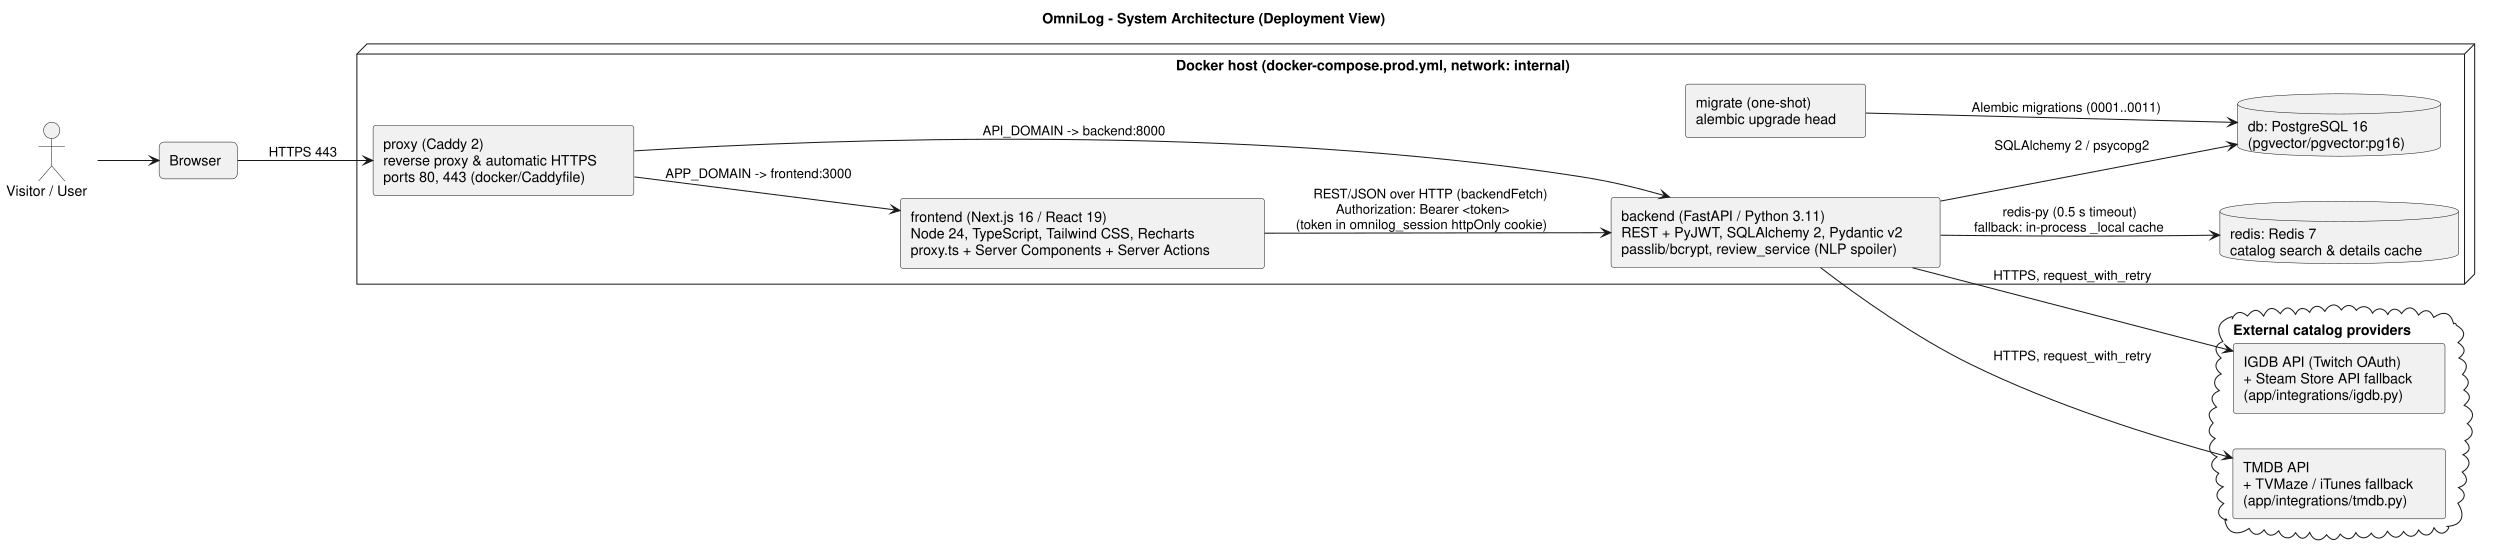
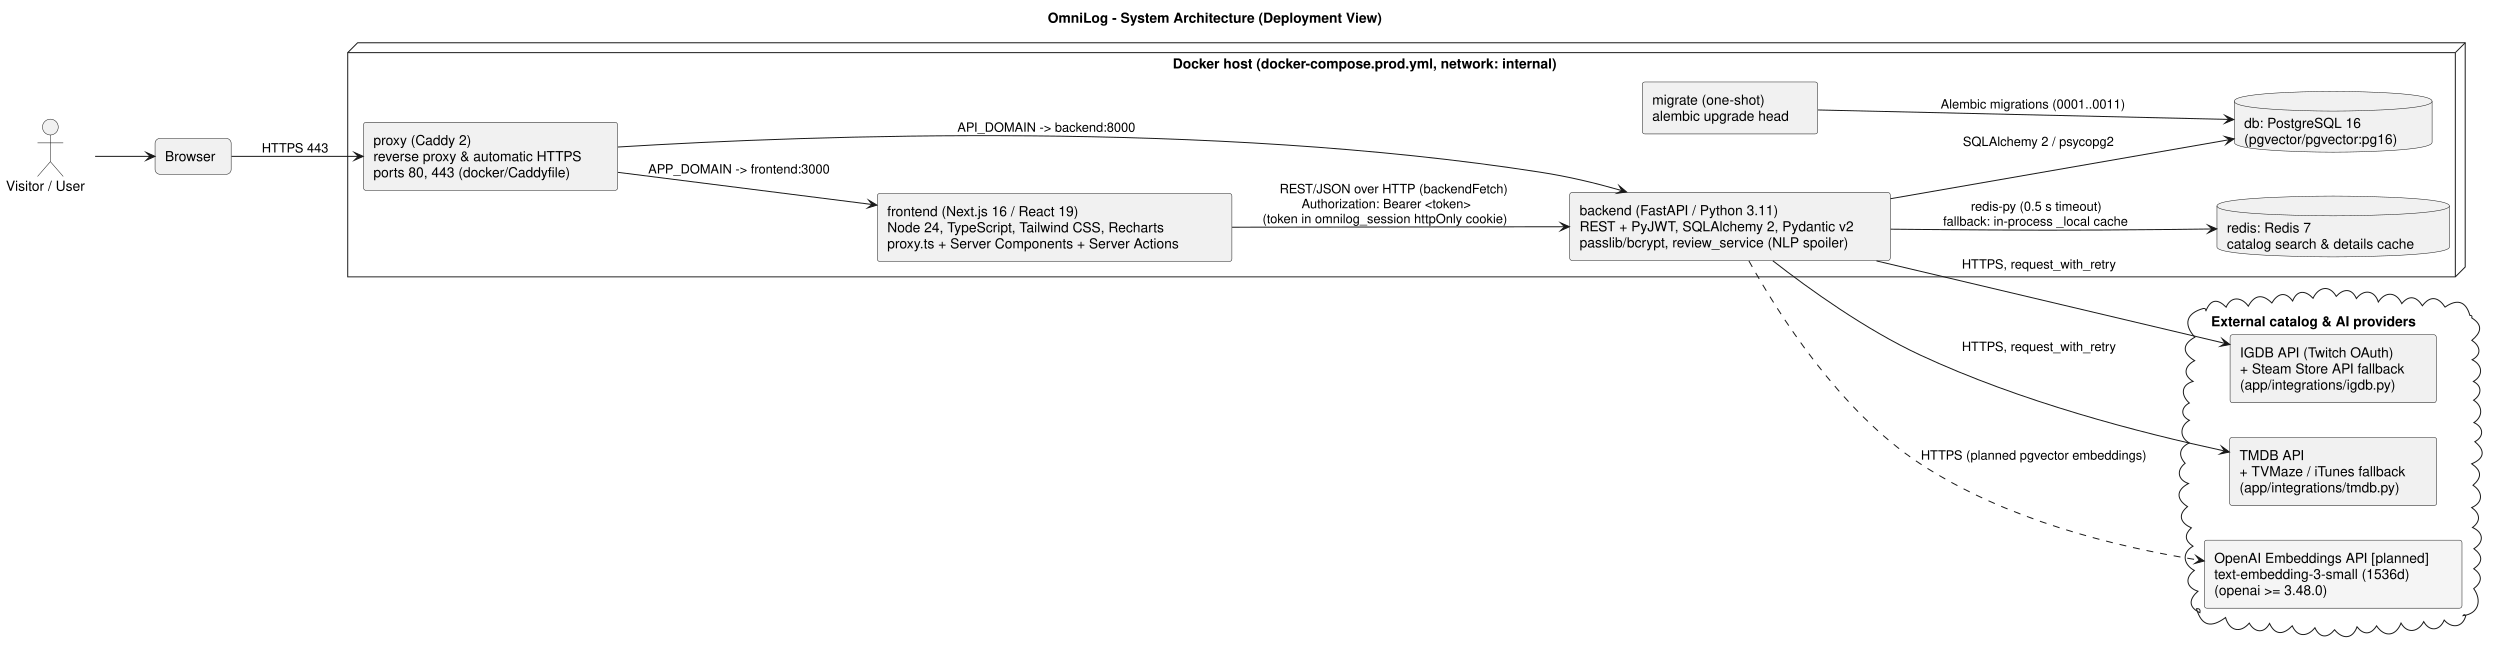
- <svg xmlns="http://www.w3.org/2000/svg" version="1.1" data-diagram-type="DESCRIPTION" style="width:2466px;height:550px;background:#FFFFFF;" width="2466px" height="550px" viewBox="0 0 2466 550" zoomAndPan="magnify" preserveAspectRatio="none" contentStyleType="text/css">
+ <svg xmlns="http://www.w3.org/2000/svg" version="1.1" data-diagram-type="DESCRIPTION" style="width:2531px;height:662px;background:#FFFFFF;" width="2531px" height="662px" viewBox="0 0 2531 662" zoomAndPan="magnify" preserveAspectRatio="none" contentStyleType="text/css">
  <defs />
  <g font-family="sans-serif" lengthAdjust="spacing">
    <g class="title" data-source-line="1">
-       <text x="1028.033" y="22.995" fill="#000" font-size="14" textLength="402.944" font-weight="700" font-family="Helvetica">OmniLog - System Architecture (Deployment View)</text>
+       <text x="1060.699" y="22.995" fill="#000" font-size="14" textLength="402.944" font-weight="700" font-family="Helvetica">OmniLog - System Architecture (Deployment View)</text>
    </g>
    <g class="cluster" data-qualified-name="Docker host .docker-compose.prod.yml. network. internal." id="ent0003" data-source-line="11">
-       <polygon points="352.03,53.297,362.03,43.297,2441.01,43.297,2441.01,270.297,2431.01,280.297,352.03,280.297,352.03,53.297" fill="none" style="stroke:#181818;stroke-width:1;stroke-linejoin:miter;stroke-miterlimit:10;" />
-       <line x1="2431.01" y1="53.297" x2="2441.01" y2="43.297" style="stroke:#181818;stroke-width:1;" />
-       <line x1="352.03" y1="53.297" x2="2431.01" y2="53.297" style="stroke:#181818;stroke-width:1;" />
-       <line x1="2431.01" y1="53.297" x2="2431.01" y2="280.297" style="stroke:#181818;stroke-width:1;" />
-       <text x="1159.917" y="69.292" fill="#000" font-size="14" textLength="465.206" font-weight="700" font-family="Helvetica">Docker host (docker-compose.prod.yml, network: internal)</text>
+       <polygon points="352.03,53.297,362.03,43.297,2495.77,43.297,2495.77,270.297,2485.77,280.297,352.03,280.297,352.03,53.297" fill="none" style="stroke:#181818;stroke-width:1;stroke-linejoin:miter;stroke-miterlimit:10;" />
+       <line x1="2485.77" y1="53.297" x2="2495.77" y2="43.297" style="stroke:#181818;stroke-width:1;" />
+       <line x1="352.03" y1="53.297" x2="2485.77" y2="53.297" style="stroke:#181818;stroke-width:1;" />
+       <line x1="2485.77" y1="53.297" x2="2485.77" y2="280.297" style="stroke:#181818;stroke-width:1;" />
+       <text x="1187.297" y="69.292" fill="#000" font-size="14" textLength="465.206" font-weight="700" font-family="Helvetica">Docker host (docker-compose.prod.yml, network: internal)</text>
    </g>
-     <g class="cluster" data-qualified-name="External catalog providers" id="ent0010" data-source-line="20">
-       <path d="M2201.574,314.778 C2205.238,307.122 2210.623,306.295 2216.902,311.713 C2222.319,304.752 2227.428,303.897 2232.818,311.742 C2237.227,302.47 2242.451,302.058 2249.293,309.318 C2254.703,301.266 2259.603,302.623 2264.335,309.979 C2267.506,302.824 2273.429,302.711 2278.307,308.073 C2281.897,300.208 2288.628,300.551 2293.207,307.048 C2297.138,300.189 2304.393,297.951 2309.476,305.771 C2313.85,299.681 2320.236,299.936 2324.329,306.111 C2329.564,300.318 2337.321,301.786 2340.241,308.953 C2344.67,302.656 2351.927,303.601 2355.33,310.157 C2358.481,303.557 2364.981,303.304 2368.922,309.305 C2374.802,300.867 2381.238,302.574 2385.678,310.756 C2391.427,304.452 2397.101,305.044 2400.617,313.083 C2409.281,306.969 2417.325,307.12 2420.18,319.297 C2421.714,318.293 2422.769,319.144 2422.917,320.75 C2431.287,325.703 2433.106,331.321 2424.584,337.914 C2431.716,342.602 2433.035,347.511 2425.538,353.117 C2433.966,356.82 2434.95,362.631 2429.004,369.395 C2435.858,373.465 2436.699,379.48 2430.35,384.711 C2438.356,389.734 2436.736,394.5 2430.649,399.803 C2439.218,403.77 2442.438,410.934 2433.757,417.867 C2441.331,424.013 2439.549,430.692 2431.464,434.706 C2437.172,440.079 2437.318,445.012 2429.542,448.506 C2438.385,453.627 2436.492,461.254 2428.779,465.637 C2435.365,472.137 2433.954,478.086 2425.128,480.9 C2433.086,485.897 2432.278,492.054 2424.426,496.331 C2432.287,508.44 2428.767,518.67 2413.18,519.297 C2414.379,518.812 2415.448,519.586 2415.333,520.883 C2411.093,528.452 2404.857,526.799 2400.858,520.629 C2397.914,529.355 2391.042,529.998 2385.738,522.88 C2382.036,530.483 2375.848,531.029 2370.785,524.3 C2365.857,532.755 2359.661,530.828 2354.957,524.067 C2351.579,531.221 2344.211,533.78 2339.054,525.957 C2334.866,532.038 2327.545,532.034 2323.808,525.416 C2319.771,533.64 2313.808,532.738 2308.422,526.892 C2304.163,534.292 2299.718,533.468 2294.88,527.476 C2289.234,535.172 2281.759,533.721 2278.308,525.229 C2273.621,532.652 2269.259,532.868 2264.334,525.454 C2259.22,533.335 2251.089,531.603 2247.756,523.596 C2242.71,529.07 2237.475,529.997 2233.295,522.622 C2228.286,529.003 2222.258,528.535 2218.54,521.23 C2207.991,528.562 2196.712,527.452 2194.53,512.297 C2195.568,511.51 2196.497,511.933 2196.562,513.241 C2186.636,510.08 2186.064,502.973 2193.46,496.585 C2184.658,492.157 2184.74,485.143 2192.948,480.184 C2186.191,478.209 2183.426,472.694 2188.538,466.807 C2180.467,462.537 2178.947,456.524 2186.855,450.595 C2177.345,446.479 2177.552,438.374 2185.02,432.534 C2177.488,428.483 2177.533,423.002 2183.05,417.267 C2177.066,410.375 2177.746,405.419 2186.353,401.604 C2180.085,395.024 2180.151,389.241 2189.144,385.27 C2182.093,380.225 2183.387,372.317 2190.964,368.898 C2184.599,364.085 2183.675,358.112 2190.798,353.157 C2184.582,347.662 2183.31,340.616 2192.623,336.86 C2185.181,324.667 2188.062,316.907 2201.53,312.297 C2202.881,313.13 2202.573,313.902 2201.574,314.778" style="stroke:#181818;stroke-width:1;" fill="none" />
-       <text x="2202.758" y="330.292" fill="#000" font-size="14" textLength="209.193" font-weight="700" font-family="Helvetica">External catalog providers</text>
+     <g class="cluster" data-qualified-name="External catalog . AI providers" id="ent0010" data-source-line="20">
+       <path d="M2233.128,315.077 C2237.852,303.061 2244.795,301.947 2253.729,310.952 C2258.974,299.039 2269.968,301.102 2276.149,309.941 C2282.713,298.251 2290.6,297.46 2300.003,306.706 C2305.605,297.324 2313.579,294.355 2321.05,304.713 C2325.778,293.013 2334.387,294.122 2341.72,301.957 C2346.983,290.876 2357.99,287.628 2365.202,300.005 C2372.139,292.43 2380.677,291.299 2385.614,302.213 C2392.833,292.666 2404.005,293.631 2407.812,305.715 C2414.962,294.682 2426.02,295.397 2431.579,307.36 C2439.148,298.106 2446.77,300.417 2452.424,309.533 C2460.52,298.855 2468.537,300.651 2475.4,310.887 C2487.35,302.592 2496.303,304.494 2500.52,319.297 C2502.383,319.251 2503.04,320.036 2502.413,321.842 C2514.365,329.325 2511.627,336.989 2502.496,344.548 C2510.678,349.911 2513.257,358.571 2502.798,364.22 C2513.271,369.291 2514.601,379.917 2504.084,386.214 C2513.693,391.132 2511.993,400.08 2504.267,405.165 C2513.627,411.039 2513.959,421.68 2504.613,427.84 C2514.298,432.268 2515.369,441.827 2505.543,447.193 C2516.343,456.112 2515.439,464.052 2502.348,469.56 C2512.314,476.492 2513.046,483.163 2503.687,491.286 C2513.607,497.746 2514.413,508.666 2502.375,513.849 C2510.718,519.84 2512.02,527.392 2503.142,534.037 C2514.601,539.15 2515.058,548.909 2504.581,555.493 C2513.654,562.417 2513.941,569.03 2504.444,575.829 C2513.781,582.333 2512.837,589.493 2504.402,595.96 C2512.791,607.581 2509.592,621.413 2493.52,623.297 C2494.436,621.94 2495.465,621.917 2496.376,623.301 C2493.187,635.557 2481.993,636.413 2474.511,627.799 C2470.078,638.575 2459.818,639.963 2453.761,629.377 C2448.624,639.49 2437.328,642.382 2430.806,630.846 C2425.537,644.261 2414.154,645.615 2406.033,633.627 C2400.37,642.714 2392.813,643.045 2386.253,634.642 C2381.488,647.705 2371.199,646.975 2363.532,637.579 C2356.589,646.146 2348.602,646.307 2343.619,635.558 C2336.567,644.501 2325.926,645.668 2320.678,633.59 C2312.454,642.134 2303.679,644.074 2297.684,631.197 C2292.115,641.861 2282.41,640.348 2277.17,630.862 C2267.764,641.783 2256.892,638.346 2253.154,625.204 C2238.958,635.576 2229.221,634.588 2223.69,616.297 C2226.915,615.778 2227.781,617.527 2227.223,620.326 C2215.023,614.515 2216.318,606.344 2225.193,598.568 C2213.323,594.65 2211.618,585.21 2221.545,577.514 C2210.821,571.743 2208.148,560.016 2220.162,552.964 C2211.941,547.519 2211.173,541.229 2218.508,534.398 C2207.893,529.662 2204.103,521.442 2214.657,512.912 C2202.931,505.304 2203.157,496.116 2215.631,489.516 C2204.772,485.814 2203.146,476.037 2212.241,469.032 C2204.806,460.833 2206.587,453.193 2216.355,448.428 C2206.225,442.437 2206.841,431.36 2216.528,425.519 C2207.282,421.088 2207.989,412.514 2216.444,407.997 C2208.16,400.584 2207.489,389.873 2220.251,386.124 C2209.292,379.468 2212.036,370.21 2221.856,365.144 C2209.342,357.542 2208.922,348.739 2222.061,341.359 C2210.017,327.968 2213.586,317.034 2230.69,312.297 C2232.717,312.073 2233.491,313.206 2233.128,315.077" style="stroke:#181818;stroke-width:1;" fill="none" />
+       <text x="2238.508" y="330.292" fill="#000" font-size="14" textLength="247.194" font-weight="700" font-family="Helvetica">External catalog &amp; AI providers</text>
    </g>
    <g class="entity" data-qualified-name="Docker host .docker-compose.prod.yml. network. internal..P" id="ent0004" data-source-line="12">
      <rect x="368.03" y="123.847" width="257.187" height="68.891" fill="#F1F1F1" style="stroke:#181818;stroke-width:0.5;" rx="2.5" ry="2.5" />
      <text x="378.03" y="146.842" fill="#000" font-size="14" textLength="112.923" font-family="Helvetica">proxy (Caddy 2)</text>
      <text x="378.03" y="163.139" fill="#000" font-size="14" textLength="237.187" font-family="Helvetica">reverse proxy &amp; automatic HTTPS</text>
      <text x="378.03" y="179.436" fill="#000" font-size="14" textLength="227.329" font-family="Helvetica">ports 80, 443 (docker/Caddyfile)</text>
    </g>
    <g class="entity" data-qualified-name="Docker host .docker-compose.prod.yml. network. internal..FE" id="ent0005" data-source-line="13">
      <rect x="888.21" y="195.847" width="358.953" height="68.891" fill="#F1F1F1" style="stroke:#181818;stroke-width:0.5;" rx="2.5" ry="2.5" />
      <text x="898.21" y="218.842" fill="#000" font-size="14" textLength="222.106" font-family="Helvetica">frontend (Next.js 16 / React 19)</text>
      <text x="898.21" y="235.139" fill="#000" font-size="14" textLength="312.484" font-family="Helvetica">Node 24, TypeScript, Tailwind CSS, Recharts</text>
      <text x="898.21" y="251.436" fill="#000" font-size="14" textLength="338.953" font-family="Helvetica">proxy.ts + Server Components + Server Actions</text>
    </g>
    <g class="entity" data-qualified-name="Docker host .docker-compose.prod.yml. network. internal..BE" id="ent0006" data-source-line="14">
      <rect x="1589.17" y="194.847" width="324.527" height="68.891" fill="#F1F1F1" style="stroke:#181818;stroke-width:0.5;" rx="2.5" ry="2.5" />
      <text x="1599.17" y="217.842" fill="#000" font-size="14" textLength="224.349" font-family="Helvetica">backend (FastAPI / Python 3.11)</text>
      <text x="1599.17" y="234.139" fill="#000" font-size="14" textLength="301.116" font-family="Helvetica">REST + PyJWT, SQLAlchemy 2, Pydantic v2</text>
      <text x="1599.17" y="250.436" fill="#000" font-size="14" textLength="304.527" font-family="Helvetica">passlib/bcrypt, review_service (NLP spoiler)</text>
    </g>
    <g class="entity" data-qualified-name="Docker host .docker-compose.prod.yml. network. internal..MIG" id="ent0007" data-source-line="15">
      <rect x="1662.67" y="82.997" width="177.527" height="52.594" fill="#F1F1F1" style="stroke:#181818;stroke-width:0.5;" rx="2.5" ry="2.5" />
      <text x="1672.67" y="105.992" fill="#000" font-size="14" textLength="131.551" font-family="Helvetica">migrate (one-shot)</text>
      <text x="1672.67" y="122.289" fill="#000" font-size="14" textLength="157.527" font-family="Helvetica">alembic upgrade head</text>
    </g>
    <g class="entity" data-qualified-name="Docker host .docker-compose.prod.yml. network. internal..PG" id="ent0008" data-source-line="16">
-       <path d="M2207.2,102.497 C2207.2,92.497 2307.352,92.497 2307.352,92.497 C2307.352,92.497 2407.505,92.497 2407.505,102.497 L2407.505,144.091 C2407.505,154.091 2307.352,154.091 2307.352,154.091 C2307.352,154.091 2207.2,154.091 2207.2,144.091 L2207.2,102.497" style="stroke:#181818;stroke-width:0.5;" fill="#F1F1F1" />
-       <path d="M2207.2,102.497 C2207.2,112.497 2307.352,112.497 2307.352,112.497 C2307.352,112.497 2407.505,112.497 2407.505,102.497" style="stroke:#181818;stroke-width:0.5;" fill="none" />
-       <text x="2217.2" y="129.492" fill="#000" font-size="14" textLength="129.958" font-family="Helvetica">db: PostgreSQL 16</text>
-       <text x="2217.2" y="145.789" fill="#000" font-size="14" textLength="180.305" font-family="Helvetica">(pgvector/pgvector:pg16)</text>
+       <path d="M2261.95,102.497 C2261.95,92.497 2362.102,92.497 2362.102,92.497 C2362.102,92.497 2462.255,92.497 2462.255,102.497 L2462.255,144.091 C2462.255,154.091 2362.102,154.091 2362.102,154.091 C2362.102,154.091 2261.95,154.091 2261.95,144.091 L2261.95,102.497" style="stroke:#181818;stroke-width:0.5;" fill="#F1F1F1" />
+       <path d="M2261.95,102.497 C2261.95,112.497 2362.102,112.497 2362.102,112.497 C2362.102,112.497 2462.255,112.497 2462.255,102.497" style="stroke:#181818;stroke-width:0.5;" fill="none" />
+       <text x="2271.95" y="129.492" fill="#000" font-size="14" textLength="129.958" font-family="Helvetica">db: PostgreSQL 16</text>
+       <text x="2271.95" y="145.789" fill="#000" font-size="14" textLength="180.305" font-family="Helvetica">(pgvector/pgvector:pg16)</text>
    </g>
    <g class="entity" data-qualified-name="Docker host .docker-compose.prod.yml. network. internal..R" id="ent0009" data-source-line="17">
-       <path d="M2189.69,208.497 C2189.69,198.497 2307.349,198.497 2307.349,198.497 C2307.349,198.497 2425.008,198.497 2425.008,208.497 L2425.008,250.091 C2425.008,260.091 2307.349,260.091 2307.349,260.091 C2307.349,260.091 2189.69,260.091 2189.69,250.091 L2189.69,208.497" style="stroke:#181818;stroke-width:0.5;" fill="#F1F1F1" />
-       <path d="M2189.69,208.497 C2189.69,218.497 2307.349,218.497 2307.349,218.497 C2307.349,218.497 2425.008,218.497 2425.008,208.497" style="stroke:#181818;stroke-width:0.5;" fill="none" />
-       <text x="2199.69" y="235.492" fill="#000" font-size="14" textLength="95.375" font-family="Helvetica">redis: Redis 7</text>
-       <text x="2199.69" y="251.789" fill="#000" font-size="14" textLength="215.318" font-family="Helvetica">catalog search &amp; details cache</text>
+       <path d="M2244.45,208.497 C2244.45,198.497 2362.109,198.497 2362.109,198.497 C2362.109,198.497 2479.768,198.497 2479.768,208.497 L2479.768,250.091 C2479.768,260.091 2362.109,260.091 2362.109,260.091 C2362.109,260.091 2244.45,260.091 2244.45,250.091 L2244.45,208.497" style="stroke:#181818;stroke-width:0.5;" fill="#F1F1F1" />
+       <path d="M2244.45,208.497 C2244.45,218.497 2362.109,218.497 2362.109,218.497 C2362.109,218.497 2479.768,218.497 2479.768,208.497" style="stroke:#181818;stroke-width:0.5;" fill="none" />
+       <text x="2254.45" y="235.492" fill="#000" font-size="14" textLength="95.375" font-family="Helvetica">redis: Redis 7</text>
+       <text x="2254.45" y="251.789" fill="#000" font-size="14" textLength="215.318" font-family="Helvetica">catalog search &amp; details cache</text>
    </g>
-     <g class="entity" data-qualified-name="External catalog providers.IGDB" id="ent0011" data-source-line="21">
-       <rect x="2202.98" y="338.847" width="208.754" height="68.891" fill="#F1F1F1" style="stroke:#181818;stroke-width:0.5;" rx="2.5" ry="2.5" />
-       <text x="2212.98" y="361.842" fill="#000" font-size="14" textLength="171.568" font-family="Helvetica">IGDB API (Twitch OAuth)</text>
-       <text x="2212.98" y="378.139" fill="#000" font-size="14" textLength="188.754" font-family="Helvetica">+ Steam Store API fallback</text>
-       <text x="2212.98" y="394.436" fill="#000" font-size="14" textLength="183.08" font-family="Helvetica">(app/integrations/igdb.py)</text>
+     <g class="entity" data-qualified-name="External catalog . AI providers.IGDB" id="ent0011" data-source-line="21">
+       <rect x="2257.73" y="338.847" width="208.754" height="68.891" fill="#F1F1F1" style="stroke:#181818;stroke-width:0.5;" rx="2.5" ry="2.5" />
+       <text x="2267.73" y="361.842" fill="#000" font-size="14" textLength="171.568" font-family="Helvetica">IGDB API (Twitch OAuth)</text>
+       <text x="2267.73" y="378.139" fill="#000" font-size="14" textLength="188.754" font-family="Helvetica">+ Steam Store API fallback</text>
+       <text x="2267.73" y="394.436" fill="#000" font-size="14" textLength="183.08" font-family="Helvetica">(app/integrations/igdb.py)</text>
    </g>
-     <g class="entity" data-qualified-name="External catalog providers.TMDB" id="ent0012" data-source-line="22">
-       <rect x="2202.53" y="442.847" width="209.649" height="68.891" fill="#F1F1F1" style="stroke:#181818;stroke-width:0.5;" rx="2.5" ry="2.5" />
-       <text x="2212.53" y="465.842" fill="#000" font-size="14" textLength="67.614" font-family="Helvetica">TMDB API</text>
-       <text x="2212.53" y="482.139" fill="#000" font-size="14" textLength="189.649" font-family="Helvetica">+ TVMaze / iTunes fallback</text>
-       <text x="2212.53" y="498.436" fill="#000" font-size="14" textLength="189.431" font-family="Helvetica">(app/integrations/tmdb.py)</text>
+     <g class="entity" data-qualified-name="External catalog . AI providers.TMDB" id="ent0012" data-source-line="22">
+       <rect x="2257.28" y="442.847" width="209.649" height="68.891" fill="#F1F1F1" style="stroke:#181818;stroke-width:0.5;" rx="2.5" ry="2.5" />
+       <text x="2267.28" y="465.842" fill="#000" font-size="14" textLength="67.614" font-family="Helvetica">TMDB API</text>
+       <text x="2267.28" y="482.139" fill="#000" font-size="14" textLength="189.649" font-family="Helvetica">+ TVMaze / iTunes fallback</text>
+       <text x="2267.28" y="498.436" fill="#000" font-size="14" textLength="189.431" font-family="Helvetica">(app/integrations/tmdb.py)</text>
+     </g>
+     <g class="entity" data-qualified-name="External catalog . AI providers.AI" id="ent0013" data-source-line="23">
+       <rect x="2231.69" y="546.847" width="260.823" height="68.891" fill="#F5F5F5" style="stroke:#181818;stroke-width:0.5;" rx="2.5" ry="2.5" />
+       <text x="2241.69" y="569.842" fill="#000" font-size="14" textLength="240.823" font-family="Helvetica">OpenAI Embeddings API [planned]</text>
+       <text x="2241.69" y="586.139" fill="#000" font-size="14" textLength="228.293" font-family="Helvetica">text-embedding-3-small (1536d)</text>
+       <text x="2241.69" y="602.436" fill="#000" font-size="14" textLength="135.222" font-family="Helvetica">(openai &gt;= 3.48.0)</text>
    </g>
    <g class="entity" data-qualified-name="U" id="ent0001" data-source-line="8">
      <ellipse cx="50.994" cy="128.647" rx="8" ry="8" fill="#F1F1F1" style="stroke:#181818;stroke-width:0.5;" />
      <path d="M50.994,136.647 L50.994,163.647 M37.994,144.647 L63.994,144.647 M50.994,163.647 L37.994,178.647 M50.994,163.647 L63.994,178.647" style="stroke:#181818;stroke-width:0.5;" fill="none" />
      <text x="6" y="193.142" fill="#000" font-size="14" textLength="89.988" font-family="Helvetica">Visitor / User</text>
    </g>
    <g class="entity" data-qualified-name="B" id="ent0002" data-source-line="9">
      <rect x="156.99" y="140.147" width="77.039" height="36.297" fill="#F1F1F1" style="stroke:#181818;stroke-width:0.5;" rx="5" ry="5" />
      <text x="166.99" y="163.142" fill="#000" font-size="14" textLength="57.039" font-family="Helvetica">Browser</text>
    </g>
-     <g class="link" data-entity-1="ent0001" data-entity-2="ent0002" id="lnk13" data-source-line="25" data-link-type="dependency">
+     <g class="link" data-entity-1="ent0001" data-entity-2="ent0002" id="lnk14" data-source-line="26" data-link-type="dependency">
      <path d="M96.31,158.297 C115.75,158.297 133.34,158.297 151.94,158.297" style="stroke:#181818;stroke-width:1;" fill="none" id="U-to-B" />
      <polygon points="156.94,158.297,147.94,154.297,151.94,158.297,147.94,162.297,156.94,158.297" fill="#181818" style="stroke:#181818;stroke-width:1;stroke-linejoin:miter;stroke-miterlimit:10;" />
    </g>
-     <g class="link" data-entity-1="ent0002" data-entity-2="ent0004" id="lnk14" data-source-line="26" data-link-type="dependency">
+     <g class="link" data-entity-1="ent0002" data-entity-2="ent0004" id="lnk15" data-source-line="27" data-link-type="dependency">
      <path d="M234.39,158.297 C268.11,158.297 314.43,158.297 362.68,158.297" style="stroke:#181818;stroke-width:1;" fill="none" id="B-to-P" />
      <polygon points="367.68,158.297,358.68,154.297,362.68,158.297,358.68,162.297,367.68,158.297" fill="#181818" style="stroke:#181818;stroke-width:1;stroke-linejoin:miter;stroke-miterlimit:10;" />
      <text x="265.03" y="154.364" fill="#000" font-size="13" textLength="70.694" font-family="Helvetica">HTTPS 443</text>
    </g>
-     <g class="link" data-entity-1="ent0004" data-entity-2="ent0005" id="lnk15" data-source-line="27" data-link-type="dependency">
+     <g class="link" data-entity-1="ent0004" data-entity-2="ent0005" id="lnk16" data-source-line="28" data-link-type="dependency">
      <path d="M625.69,174.497 C703.04,184.287 797.82,196.279 882.87,207.039" style="stroke:#181818;stroke-width:1;" fill="none" id="P-to-FE" />
      <polygon points="887.83,207.667,879.403,202.569,882.87,207.039,878.399,210.506,887.83,207.667" fill="#181818" style="stroke:#181818;stroke-width:1;stroke-linejoin:miter;stroke-miterlimit:10;" />
      <text x="656.21" y="175.644" fill="#000" font-size="13" textLength="201.995" font-family="Helvetica">APP_DOMAIN -&gt; frontend:3000</text>
    </g>
-     <g class="link" data-entity-1="ent0004" data-entity-2="ent0006" id="lnk16" data-source-line="28" data-link-type="dependency">
+     <g class="link" data-entity-1="ent0004" data-entity-2="ent0006" id="lnk17" data-source-line="29" data-link-type="dependency">
      <path d="M625.63,148.837 C826.09,136.587 1225.64,122.437 1559.17,174.297 C1588.02,178.787 1613.854,184.919 1641.964,192.979" style="stroke:#181818;stroke-width:1;" fill="none" id="P-to-BE" />
      <polygon points="1646.77,194.357,1639.221,188.031,1641.964,192.979,1637.016,195.721,1646.77,194.357" fill="#181818" style="stroke:#181818;stroke-width:1;stroke-linejoin:miter;stroke-miterlimit:10;" />
      <text x="969.19" y="133.394" fill="#000" font-size="13" textLength="197.672" font-family="Helvetica">API_DOMAIN -&gt; backend:8000</text>
    </g>
-     <g class="link" data-entity-1="ent0005" data-entity-2="ent0006" id="lnk17" data-source-line="29" data-link-type="dependency">
+     <g class="link" data-entity-1="ent0005" data-entity-2="ent0006" id="lnk18" data-source-line="30" data-link-type="dependency">
      <path d="M1247.36,230.037 C1353.19,229.877 1481.22,229.694 1583.89,229.544" style="stroke:#181818;stroke-width:1;" fill="none" id="FE-to-BE" />
      <polygon points="1588.89,229.537,1579.884,225.55,1583.89,229.544,1579.896,233.55,1588.89,229.537" fill="#181818" style="stroke:#181818;stroke-width:1;stroke-linejoin:miter;stroke-miterlimit:10;" />
      <text x="1295.505" y="195.664" fill="#000" font-size="13" textLength="246.232" font-family="Helvetica">REST/JSON over HTTP (backendFetch)</text>
      <text x="1317.678" y="210.797" fill="#000" font-size="13" textLength="201.887" font-family="Helvetica">Authorization: Bearer &lt;token&gt;</text>
      <text x="1278.17" y="225.929" fill="#000" font-size="13" textLength="280.903" font-family="Helvetica">(token in omnilog_session httpOnly cookie)</text>
    </g>
-     <g class="link" data-entity-1="ent0006" data-entity-2="ent0008" id="lnk18" data-source-line="30" data-link-type="dependency">
-       <path d="M1914.14,198.357 C2008.82,180.237 2120.459,158.866 2201.799,143.306" style="stroke:#181818;stroke-width:1;" fill="none" id="BE-to-PG" />
-       <polygon points="2206.71,142.367,2197.119,140.129,2201.799,143.306,2198.622,147.987,2206.71,142.367" fill="#181818" style="stroke:#181818;stroke-width:1;stroke-linejoin:miter;stroke-miterlimit:10;" />
-       <text x="1967.19" y="147.794" fill="#000" font-size="13" textLength="169.616" font-family="Helvetica">SQLAlchemy 2 / psycopg2</text>
+     <g class="link" data-entity-1="ent0006" data-entity-2="ent0008" id="lnk19" data-source-line="31" data-link-type="dependency">
+       <path d="M1913.95,201.167 C2024.54,181.907 2162.734,157.845 2256.894,141.445" style="stroke:#181818;stroke-width:1;" fill="none" id="BE-to-PG" />
+       <polygon points="2261.82,140.587,2252.267,138.19,2256.894,141.445,2253.64,146.072,2261.82,140.587" fill="#181818" style="stroke:#181818;stroke-width:1;stroke-linejoin:miter;stroke-miterlimit:10;" />
+       <text x="1987.19" y="147.794" fill="#000" font-size="13" textLength="169.616" font-family="Helvetica">SQLAlchemy 2 / psycopg2</text>
    </g>
-     <g class="link" data-entity-1="ent0006" data-entity-2="ent0009" id="lnk19" data-source-line="31" data-link-type="dependency">
-       <path d="M1914.17,232.017 C1924.16,232.127 1934.06,232.217 1943.69,232.297 C2039.69,233.047 2063.7,233.277 2159.69,232.297 C2169.37,232.197 2174.411,232.146 2184.481,231.986" style="stroke:#181818;stroke-width:1;" fill="none" id="BE-to-R" />
-       <polygon points="2189.48,231.907,2180.418,228.05,2184.481,231.986,2180.545,236.049,2189.48,231.907" fill="#181818" style="stroke:#181818;stroke-width:1;stroke-linejoin:miter;stroke-miterlimit:10;" />
-       <text x="1975.313" y="213.364" fill="#000" font-size="13" textLength="153.264" font-family="Helvetica">redis-py (0.5 s timeout)</text>
-       <text x="1947.19" y="228.497" fill="#000" font-size="13" textLength="209.511" font-family="Helvetica">fallback: in-process _local cache</text>
+     <g class="link" data-entity-1="ent0006" data-entity-2="ent0009" id="lnk20" data-source-line="32" data-link-type="dependency">
+       <path d="M1914.17,232.017 C1924.16,232.127 1934.06,232.217 1943.69,232.297 C2057.47,233.187 2085.92,233.357 2199.69,232.297 C2214.13,232.167 2224.291,232.034 2239.291,231.804" style="stroke:#181818;stroke-width:1;" fill="none" id="BE-to-R" />
+       <polygon points="2244.29,231.727,2235.23,227.865,2239.291,231.804,2235.352,235.864,2244.29,231.727" fill="#181818" style="stroke:#181818;stroke-width:1;stroke-linejoin:miter;stroke-miterlimit:10;" />
+       <text x="1995.313" y="213.364" fill="#000" font-size="13" textLength="153.264" font-family="Helvetica">redis-py (0.5 s timeout)</text>
+       <text x="1967.19" y="228.497" fill="#000" font-size="13" textLength="209.511" font-family="Helvetica">fallback: in-process _local cache</text>
    </g>
-     <g class="link" data-entity-1="ent0006" data-entity-2="ent0011" id="lnk20" data-source-line="32" data-link-type="dependency">
-       <path d="M1886.52,264.157 C1983.7,289.417 2108.351,321.819 2197.701,345.049" style="stroke:#181818;stroke-width:1;" fill="none" id="BE-to-IGDB" />
-       <polygon points="2202.54,346.307,2194.836,340.171,2197.701,345.049,2192.823,347.914,2202.54,346.307" fill="#181818" style="stroke:#181818;stroke-width:1;stroke-linejoin:miter;stroke-miterlimit:10;" />
-       <text x="1966.19" y="276.054" fill="#000" font-size="13" textLength="171.774" font-family="Helvetica">HTTPS, request_with_retry</text>
+     <g class="link" data-entity-1="ent0006" data-entity-2="ent0011" id="lnk21" data-source-line="33" data-link-type="dependency">
+       <path d="M1899.77,264.157 C2010.43,290.337 2154.344,324.376 2252.654,347.636" style="stroke:#181818;stroke-width:1;" fill="none" id="BE-to-IGDB" />
+       <polygon points="2257.52,348.787,2249.683,342.822,2252.654,347.636,2247.841,350.607,2257.52,348.787" fill="#181818" style="stroke:#181818;stroke-width:1;stroke-linejoin:miter;stroke-miterlimit:10;" />
+       <text x="1986.19" y="271.944" fill="#000" font-size="13" textLength="171.774" font-family="Helvetica">HTTPS, request_with_retry</text>
    </g>
-     <g class="link" data-entity-1="ent0006" data-entity-2="ent0012" id="lnk21" data-source-line="33" data-link-type="dependency">
-       <path d="M1795.84,264.067 C1833.25,292.717 1889.62,332.787 1943.69,359.297 C2027.08,400.167 2123.125,430.367 2197.285,450.497" style="stroke:#181818;stroke-width:1;" fill="none" id="BE-to-TMDB" />
-       <polygon points="2202.11,451.807,2194.472,445.589,2197.285,450.497,2192.376,453.31,2202.11,451.807" fill="#181818" style="stroke:#181818;stroke-width:1;stroke-linejoin:miter;stroke-miterlimit:10;" />
-       <text x="1966.19" y="355.364" fill="#000" font-size="13" textLength="171.774" font-family="Helvetica">HTTPS, request_with_retry</text>
+     <g class="link" data-entity-1="ent0006" data-entity-2="ent0012" id="lnk22" data-source-line="34" data-link-type="dependency">
+       <path d="M1794.83,264.037 C1832.08,293.057 1888.75,333.677 1943.69,359.297 C2045.56,406.787 2165.642,437.955 2252.152,456.575" style="stroke:#181818;stroke-width:1;" fill="none" id="BE-to-TMDB" />
+       <polygon points="2257.04,457.627,2249.083,451.823,2252.152,456.575,2247.4,459.644,2257.04,457.627" fill="#181818" style="stroke:#181818;stroke-width:1;stroke-linejoin:miter;stroke-miterlimit:10;" />
+       <text x="1986.19" y="355.364" fill="#000" font-size="13" textLength="171.774" font-family="Helvetica">HTTPS, request_with_retry</text>
    </g>
-     <g class="link" data-entity-1="ent0007" data-entity-2="ent0008" id="lnk22" data-source-line="34" data-link-type="dependency">
-       <path d="M1840.51,111.527 C1940.33,114.047 2097.662,118.02 2201.942,120.66" style="stroke:#181818;stroke-width:1;" fill="none" id="MIG-to-PG" />
-       <polygon points="2206.94,120.787,2198.044,116.56,2201.942,120.66,2197.842,124.558,2206.94,120.787" fill="#181818" style="stroke:#181818;stroke-width:1;stroke-linejoin:miter;stroke-miterlimit:10;" />
-       <text x="1944.69" y="110.294" fill="#000" font-size="13" textLength="214.532" font-family="Helvetica">Alembic migrations (0001..0011)</text>
+     <g class="link" data-entity-1="ent0006" data-entity-2="ent0013" id="lnk23" data-source-line="35" data-link-type="dependency">
+       <path d="M1770.56,264.107 C1799.79,316.727 1862.36,416.007 1943.69,469.297 C2030.14,525.937 2139.482,553.27 2226.602,567.15" style="stroke:#181818;stroke-width:1;stroke-dasharray:7,7;" fill="none" id="BE-to-AI" />
+       <polygon points="2231.54,567.937,2223.281,562.571,2226.602,567.15,2222.023,570.471,2231.54,567.937" fill="#181818" style="stroke:#181818;stroke-width:1;stroke-linejoin:miter;stroke-miterlimit:10;" />
+       <text x="1944.69" y="465.364" fill="#000" font-size="13" textLength="254.877" font-family="Helvetica">HTTPS (planned pgvector embeddings)</text>
+     </g>
+     <g class="link" data-entity-1="ent0007" data-entity-2="ent0008" id="lnk24" data-source-line="36" data-link-type="dependency">
+       <path d="M1840.61,111.327 C1952.38,113.897 2139.551,118.202 2256.501,120.892" style="stroke:#181818;stroke-width:1;" fill="none" id="MIG-to-PG" />
+       <polygon points="2261.5,121.007,2252.594,116.801,2256.501,120.892,2252.41,124.799,2261.5,121.007" fill="#181818" style="stroke:#181818;stroke-width:1;stroke-linejoin:miter;stroke-miterlimit:10;" />
+       <text x="1964.69" y="109.894" fill="#000" font-size="13" textLength="214.532" font-family="Helvetica">Alembic migrations (0001..0011)</text>
    </g>
  </g>
</svg>
